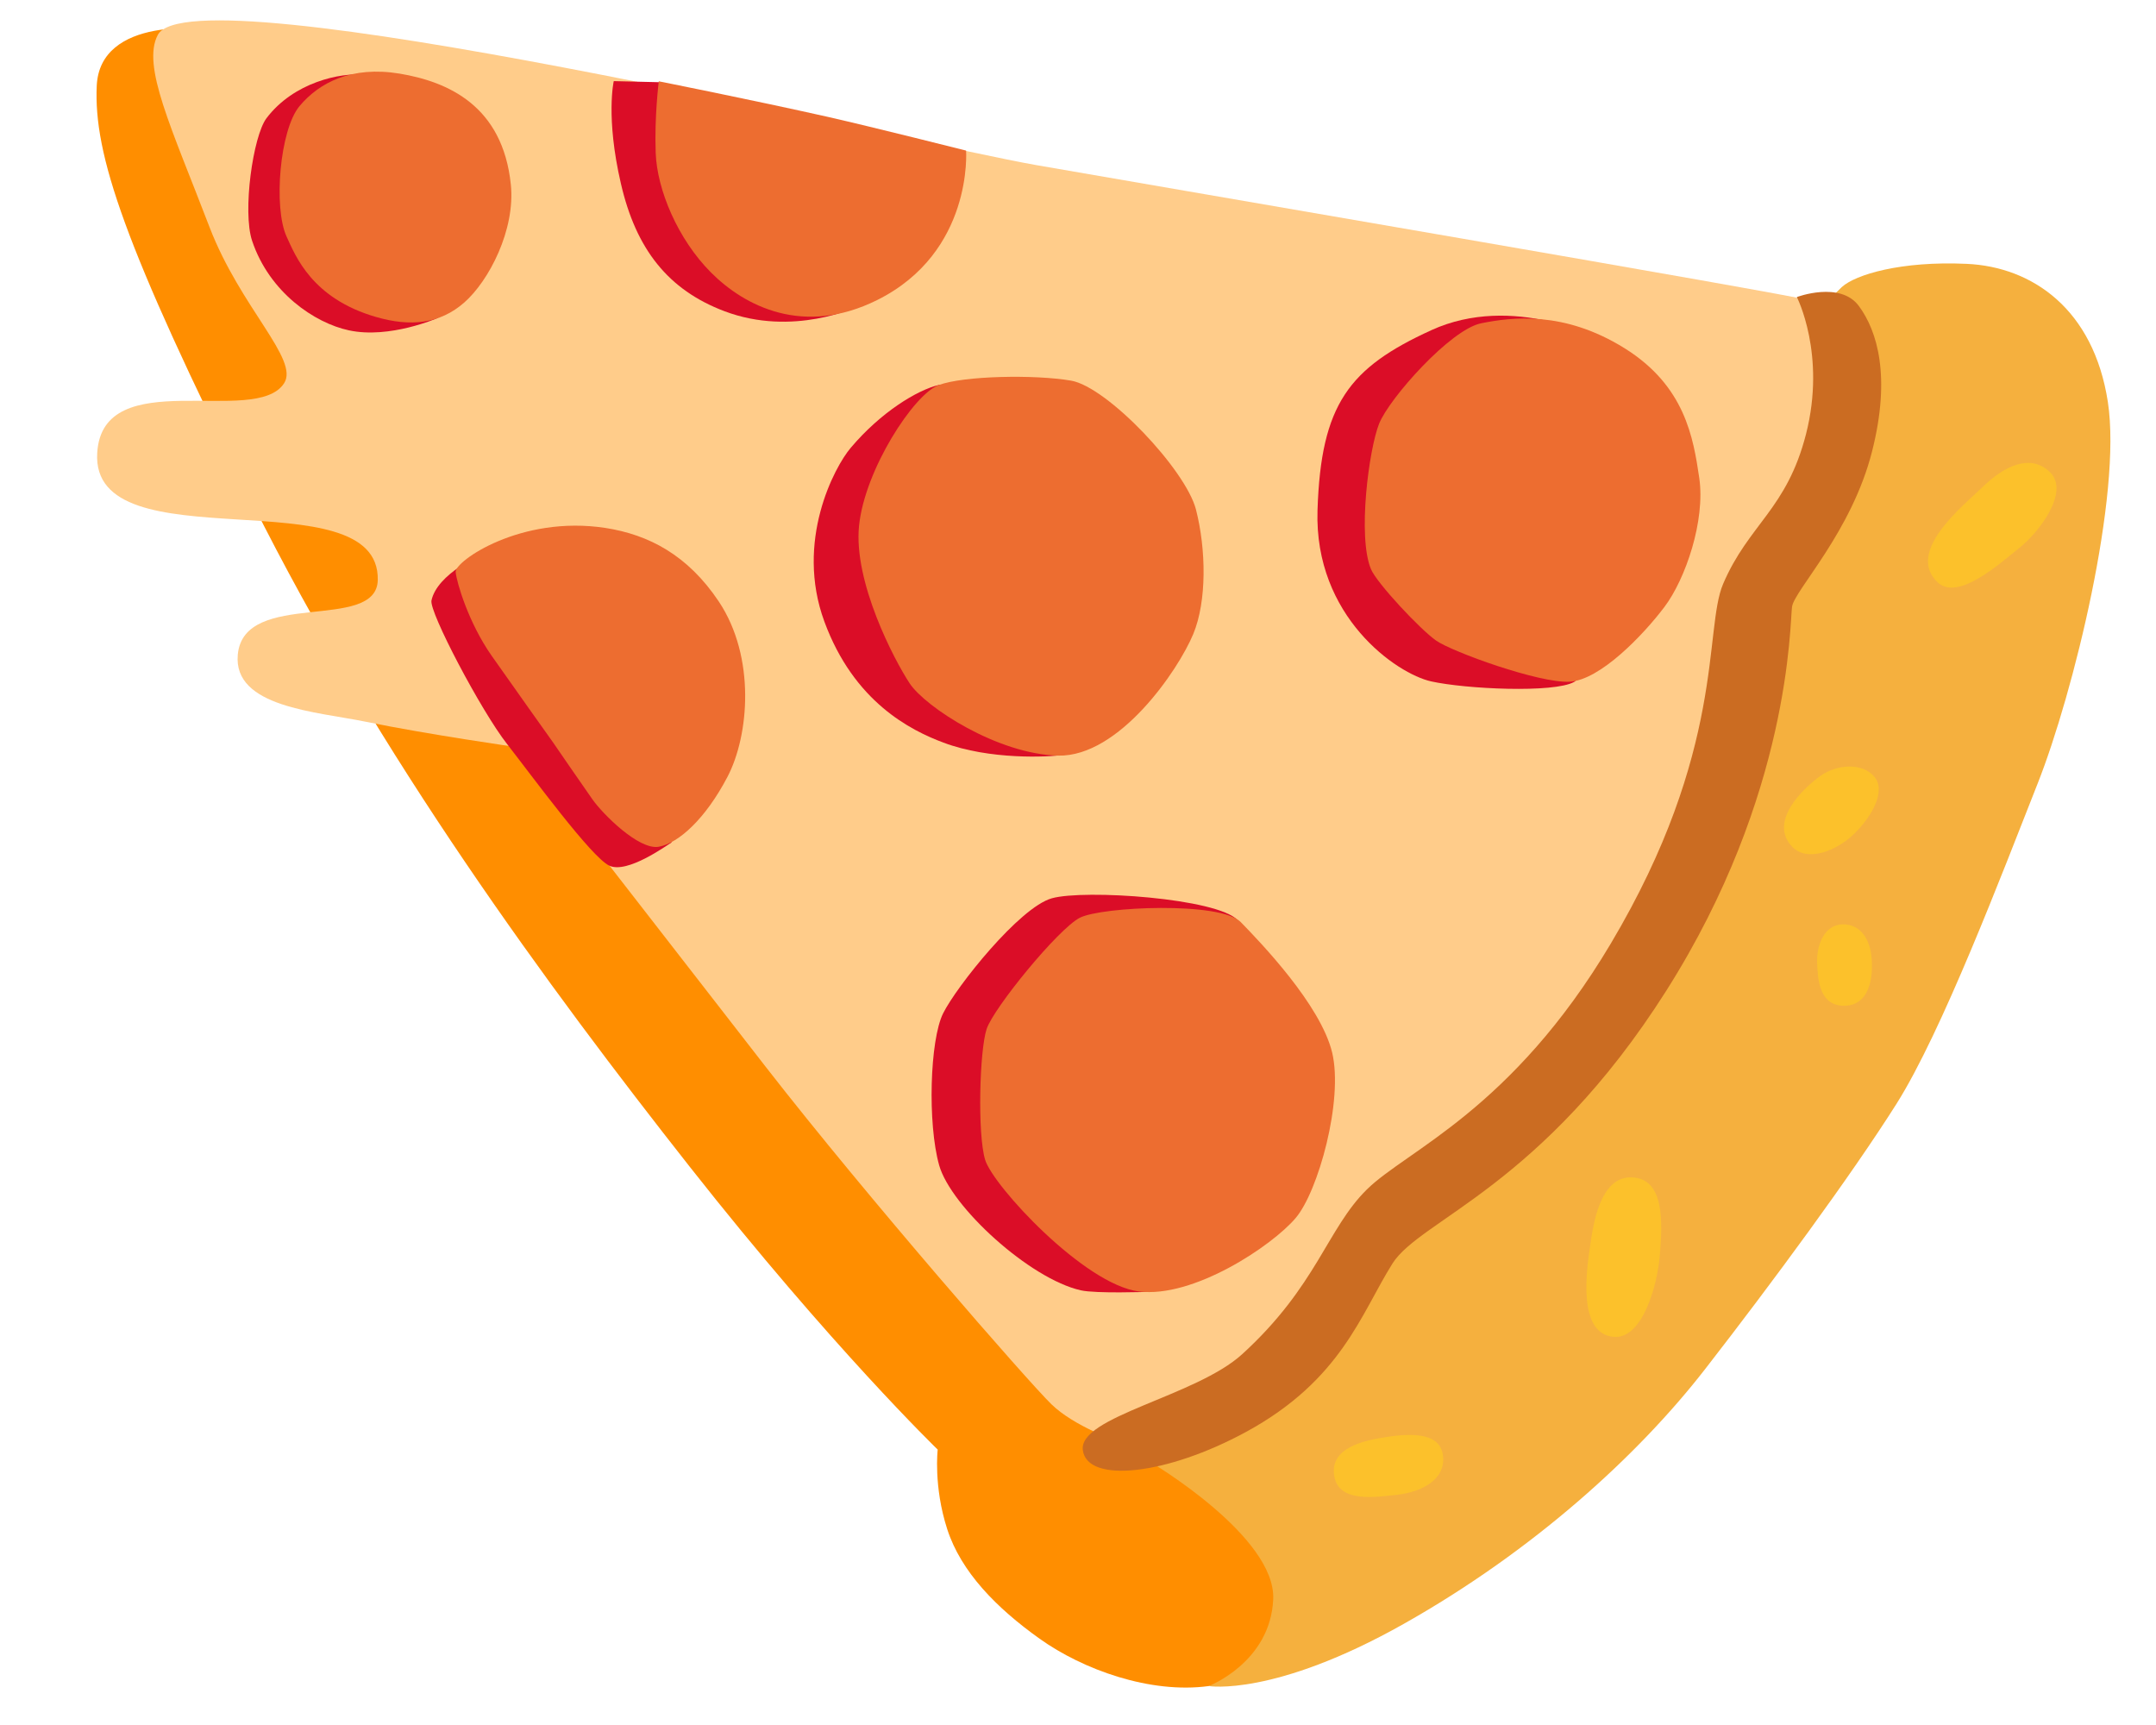
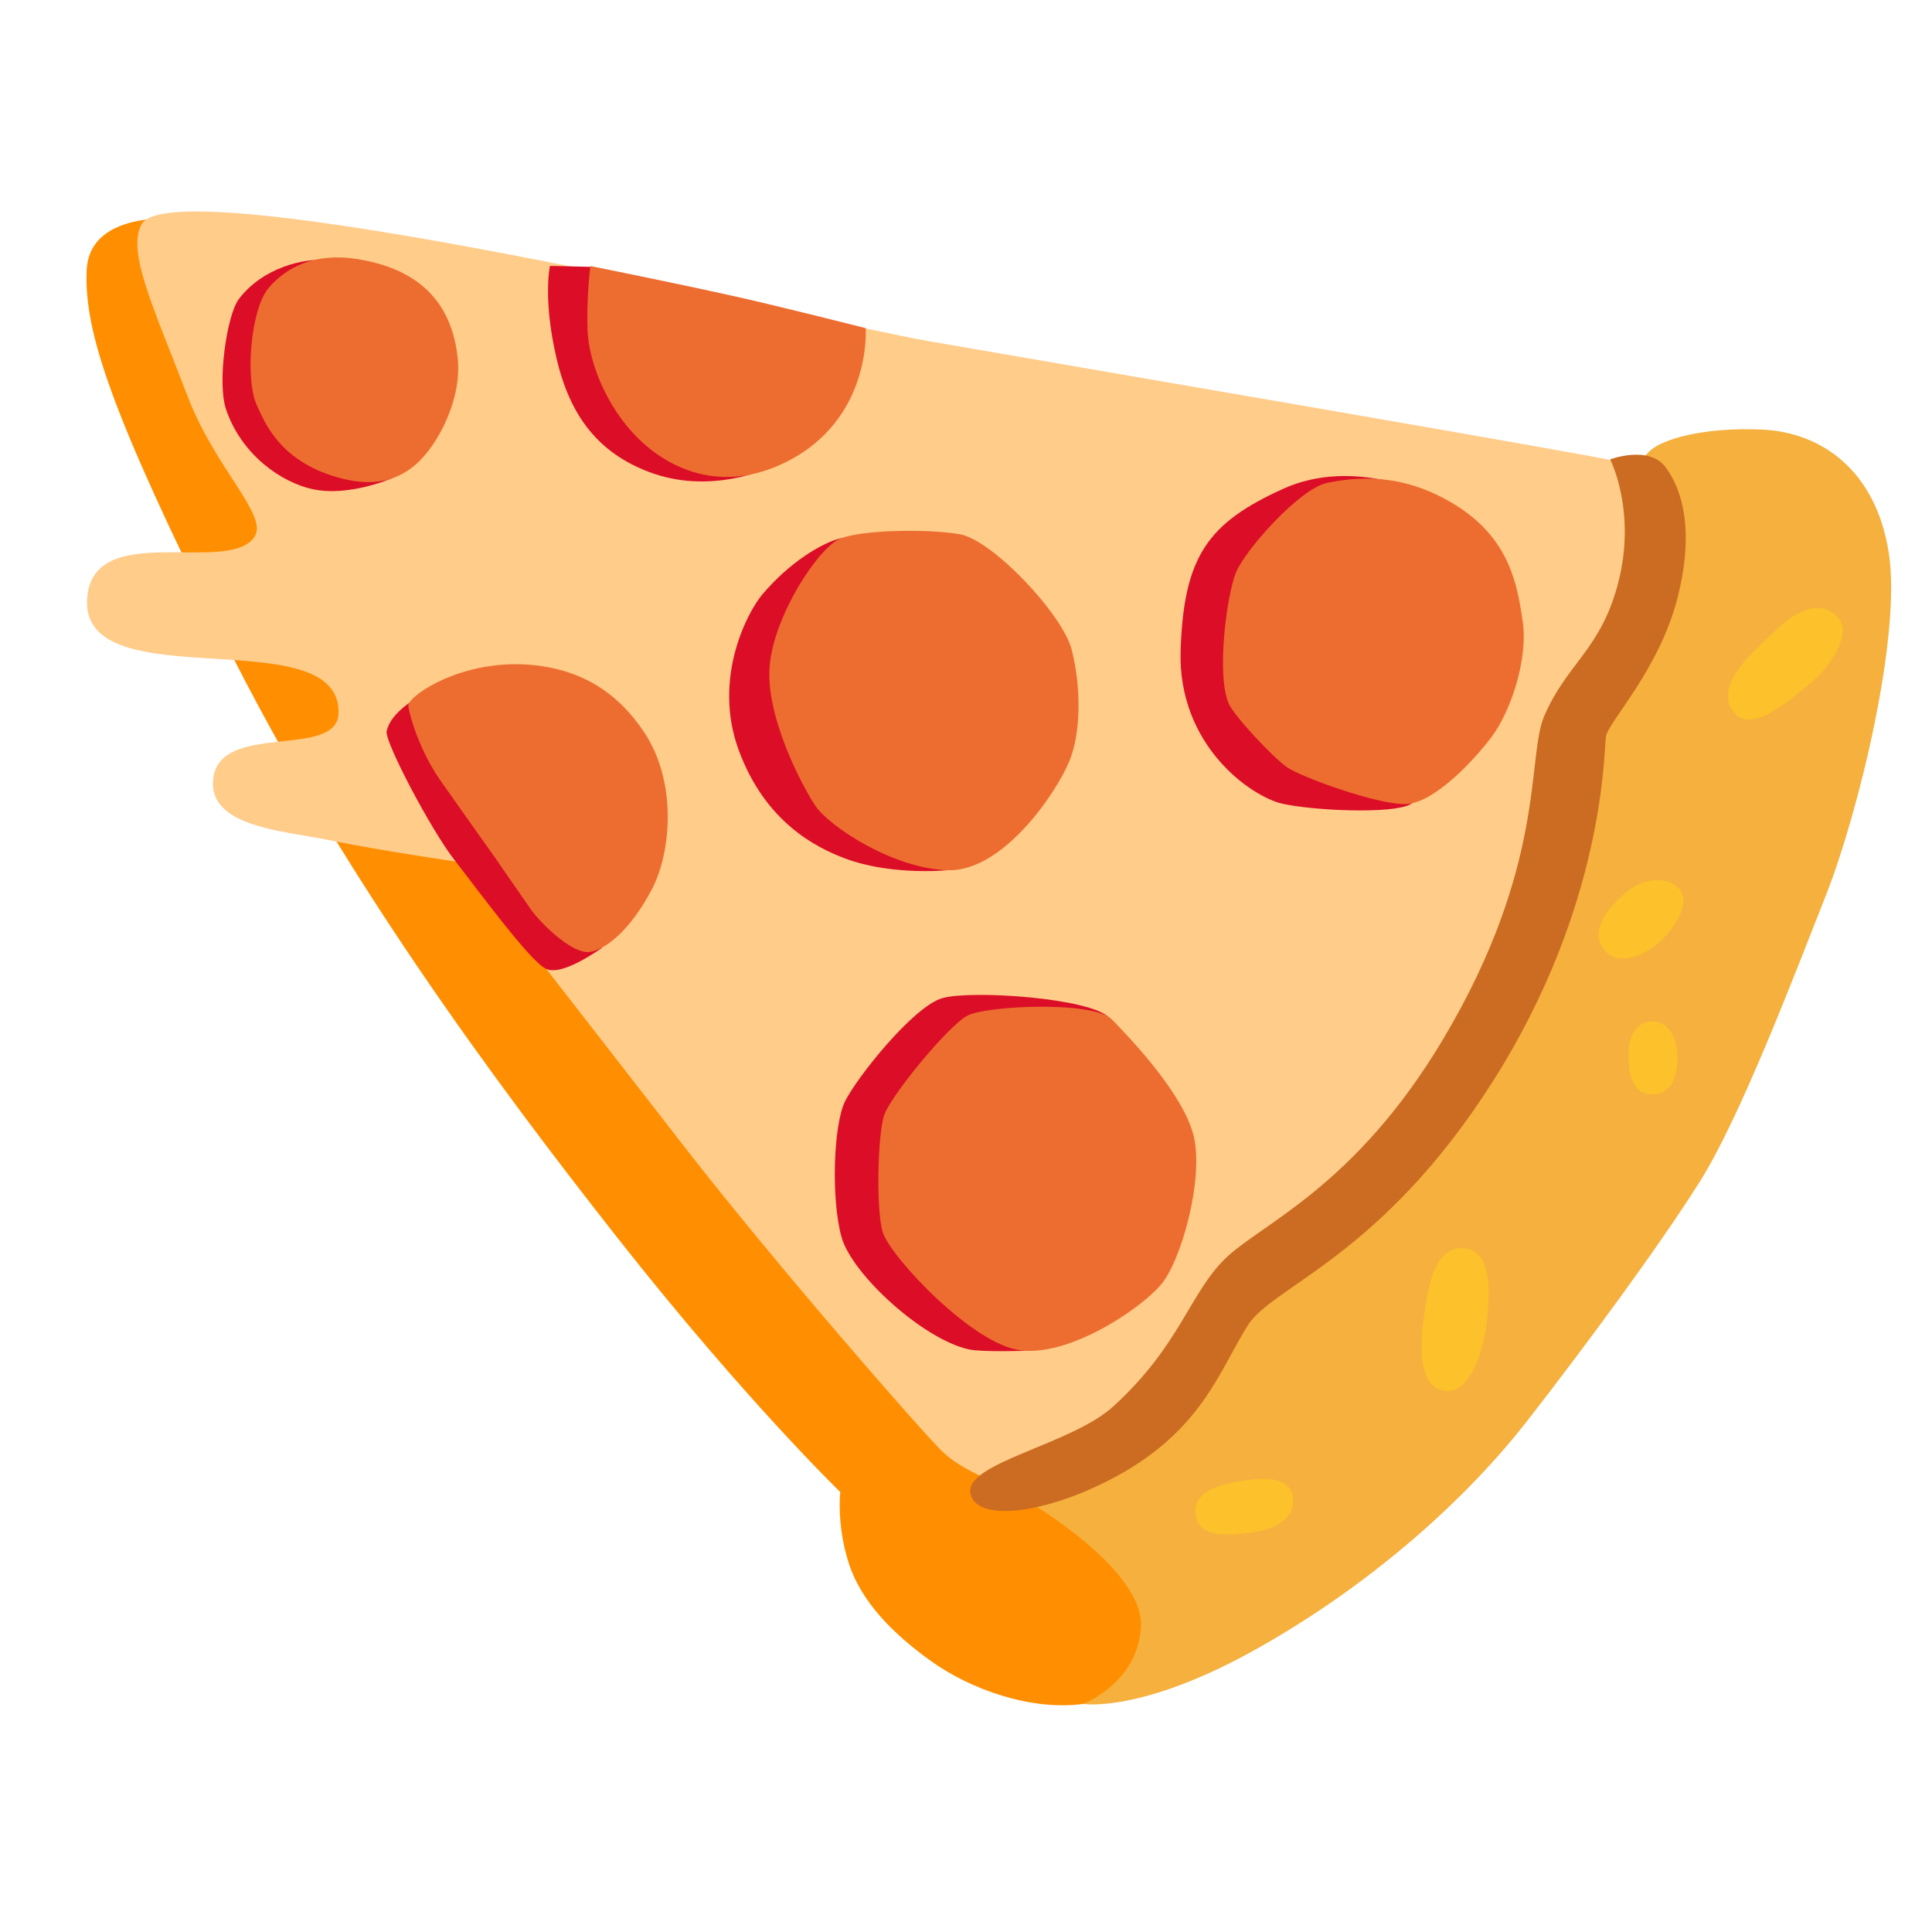
- <svg xmlns="http://www.w3.org/2000/svg" width="55" height="44" viewBox="0 0 55 44" fill="none">
+ <svg xmlns="http://www.w3.org/2000/svg" width="36" height="36" viewBox="0 0 55 44" fill="none">
  <path d="M33.904 40.526C33.904 40.526 32.319 42.804 30.834 43.007C29.345 43.209 27.627 42.589 26.522 41.8C25.417 41.012 24.516 40.095 24.163 39.002C23.81 37.909 23.921 36.975 23.921 36.975C23.921 36.975 21.218 34.362 17.598 29.764C13.978 25.166 9.678 19.319 6.417 12.786C3.157 6.252 2.388 3.93 2.468 2.188C2.548 0.445 5.161 0.63 5.956 0.868C6.752 1.106 18.709 12.878 18.709 12.878L33.904 40.526Z" fill="#FF8E00" />
  <path d="M27.613 35.531L29.346 37.292C29.346 37.292 32.554 39.186 32.48 40.796C32.406 42.405 30.834 43.007 30.834 43.007C30.834 43.007 32.503 43.285 35.811 41.42C39.118 39.556 41.787 37.126 43.501 34.918C45.216 32.71 47.224 29.984 48.381 28.154C49.537 26.323 51.069 22.297 51.982 19.983C52.895 17.674 54.135 12.622 53.772 10.254C53.409 7.886 51.845 6.806 50.171 6.73C48.497 6.653 47.336 7.003 46.986 7.321C46.637 7.64 44.656 9.767 44.656 9.767L27.613 35.531Z" fill="#F5B03E" />
  <path d="M34.897 31.151L32.022 35.185L28.521 36.77C28.521 36.77 27.398 36.384 26.819 35.816C26.24 35.254 22.143 30.565 19.543 27.224C17.513 24.617 13.208 19.061 13.208 19.061C13.208 19.061 10.932 18.737 9.338 18.411C8.071 18.151 5.944 18.041 6.066 16.699C6.221 15.008 9.609 16.141 9.637 14.795C9.692 12.108 2.309 14.437 2.48 11.554C2.615 9.256 6.517 10.898 7.246 9.778C7.643 9.17 6.137 7.856 5.344 5.791C4.367 3.24 3.611 1.678 4.025 0.891C4.899 -0.772 23.302 3.664 26.434 4.211C29.566 4.758 45.657 7.505 46.186 7.666C46.714 7.828 46.657 10.579 46.657 10.579L44.986 14.737L43.904 20.736L39.352 27.649L34.897 31.151V31.151Z" fill="#FFCC8A" />
  <path d="M35.521 32.231C34.715 33.515 34.222 35.196 31.793 36.521C29.769 37.625 27.738 37.849 27.623 36.99C27.508 36.131 30.509 35.621 31.691 34.539C33.594 32.803 33.854 31.339 34.87 30.339C35.885 29.339 38.566 28.316 41.091 24.069C44.034 19.121 43.458 16.057 43.958 14.892C44.611 13.368 45.581 12.993 46.072 11.072C46.59 9.041 45.838 7.577 45.838 7.577C45.838 7.577 46.942 7.161 47.419 7.804C47.896 8.448 48.237 9.61 47.76 11.501C47.24 13.571 45.773 15.056 45.715 15.478C45.657 15.9 45.689 20.248 42.512 25.263C39.334 30.278 36.233 31.101 35.521 32.231V32.231Z" fill="#CB6C22" />
  <path d="M31.109 26.095L29.28 32.952C29.28 32.952 27.96 32.999 27.574 32.913C26.27 32.621 24.257 30.782 23.958 29.722C23.659 28.661 23.719 26.532 24.059 25.848C24.399 25.165 26.006 23.145 26.832 22.913C27.658 22.68 31.058 22.909 31.577 23.474C32.092 24.038 31.109 26.095 31.109 26.095Z" fill="#DB0D27" />
  <path d="M33.051 31.07C32.444 31.785 30.434 33.121 29.049 32.941C27.658 32.762 25.333 30.248 25.131 29.583C24.93 28.917 24.99 26.783 25.169 26.247C25.348 25.71 26.994 23.692 27.547 23.409C28.105 23.125 31.136 22.99 31.652 23.52C32.168 24.05 33.687 25.63 33.983 26.845C34.275 28.064 33.627 30.398 33.051 31.07V31.07Z" fill="#ED6D30" />
  <path d="M27.363 13.044C27.363 13.044 27.522 19.195 27.133 19.254C26.744 19.313 25.248 19.386 24.067 18.942C23.228 18.628 21.785 17.906 21.03 15.855C20.275 13.804 21.288 11.911 21.701 11.424C22.472 10.511 23.399 9.949 23.946 9.82C24.492 9.69 27.363 13.044 27.363 13.044V13.044Z" fill="#DB0D27" />
  <path d="M30.441 16.171C30.055 17.102 28.551 19.302 26.999 19.274C25.448 19.241 23.603 18.032 23.206 17.431C22.808 16.829 21.771 14.842 21.914 13.416C22.057 11.985 23.308 10.065 23.941 9.824C24.574 9.583 26.399 9.55 27.323 9.709C28.246 9.867 30.243 11.975 30.509 12.995C30.771 14.016 30.788 15.334 30.441 16.171V16.171Z" fill="#ED6D30" />
  <path d="M15.952 15.738C15.952 15.738 17.244 21.421 17.125 21.493C17.005 21.565 16.002 22.295 15.544 22.081C15.087 21.867 13.593 19.821 12.933 18.975C12.272 18.13 10.943 15.606 11.007 15.317C11.155 14.625 12.301 14.137 12.301 14.137L15.952 15.738V15.738Z" fill="#DB0D27" />
  <path d="M18.338 15.345C19.281 16.761 19.112 18.757 18.557 19.817C18.002 20.877 17.317 21.506 16.806 21.598C16.296 21.691 15.365 20.751 15.112 20.388C14.858 20.029 14.11 18.939 14.11 18.939C14.11 18.939 12.957 17.32 12.539 16.722C11.955 15.889 11.65 14.862 11.624 14.591C11.598 14.319 13.283 13.135 15.442 13.466C16.546 13.637 17.543 14.155 18.338 15.345V15.345Z" fill="#ED6D30" />
  <path d="M21.881 5.731L21.862 7.823C21.862 7.823 20.235 8.602 18.481 7.938C17.047 7.396 16.224 6.359 15.838 4.677C15.447 2.99 15.657 2.069 15.657 2.069L16.827 2.097L21.881 5.731Z" fill="#DB0D27" />
  <path d="M24.645 3.841C24.645 3.841 24.83 6.432 22.376 7.654C20.493 8.589 18.993 7.807 18.14 6.953C17.287 6.099 16.761 4.835 16.727 3.902C16.692 2.97 16.806 2.074 16.806 2.074C16.806 2.074 19.166 2.543 21.136 2.985C22.317 3.254 24.645 3.841 24.645 3.841V3.841Z" fill="#ED6D30" />
  <path d="M41.06 12.12C41.06 12.12 40.677 17.105 40.157 17.394C39.638 17.683 37.395 17.576 36.511 17.381C35.628 17.186 33.524 15.729 33.61 13.018C33.696 10.306 34.416 9.382 36.511 8.423C38.606 7.464 40.846 8.665 40.846 8.665L41.06 12.12V12.12Z" fill="#DB0D27" />
  <path d="M43.348 12.187C43.508 13.279 42.998 14.77 42.459 15.483C41.92 16.197 40.82 17.347 40.042 17.389C39.263 17.43 37.052 16.629 36.636 16.34C36.225 16.051 35.125 14.876 34.974 14.518C34.626 13.686 34.922 11.452 35.183 10.803C35.445 10.155 37.001 8.403 37.785 8.246C38.568 8.089 39.893 7.918 41.441 8.881C42.988 9.845 43.197 11.171 43.348 12.187V12.187Z" fill="#ED6D30" />
  <path d="M11.183 3.644L11.171 8.109C11.171 8.109 9.941 8.653 8.896 8.425C8.029 8.239 6.872 7.461 6.431 6.141C6.182 5.392 6.455 3.474 6.797 3.017C7.492 2.097 8.687 1.847 9.294 1.905C9.61 1.932 11.183 3.644 11.183 3.644V3.644Z" fill="#DB0D27" />
  <path d="M13.031 4.702C13.153 5.866 12.467 7.169 11.845 7.715C11.224 8.261 10.474 8.343 9.585 8.083C7.959 7.61 7.541 6.535 7.311 6.035C6.972 5.295 7.136 3.312 7.639 2.709C8.139 2.109 8.965 1.675 10.196 1.878C11.431 2.085 12.822 2.698 13.031 4.702Z" fill="#ED6D30" />
  <path d="M41.162 34.099C40.239 34.018 40.472 32.407 40.565 31.772C40.64 31.265 40.806 29.994 41.636 30.032C42.467 30.07 42.411 31.183 42.343 32.012C42.277 32.811 41.893 34.166 41.162 34.099V34.099ZM47.007 25.654C46.399 25.626 46.37 24.955 46.355 24.538C46.344 24.122 46.527 23.59 47.004 23.577C47.484 23.569 47.752 23.994 47.754 24.603C47.764 25.242 47.521 25.677 47.007 25.654ZM45.726 21.605C45.09 20.962 46.018 20.087 46.448 19.785C46.878 19.487 47.519 19.452 47.82 19.818C48.12 20.184 47.743 20.835 47.307 21.262C46.872 21.688 46.123 22.005 45.726 21.605ZM49.421 14.846C48.612 14.063 50.085 12.899 50.588 12.412C51.091 11.924 51.778 11.54 52.295 12.044C52.813 12.548 52.001 13.596 51.502 13.985C51.008 14.379 49.938 15.351 49.421 14.846ZM34.04 37.667C33.902 36.935 34.769 36.739 35.429 36.645C36.103 36.547 36.741 36.577 36.81 37.125C36.889 37.746 36.257 38.056 35.649 38.127C35.101 38.183 34.167 38.342 34.04 37.667V37.667Z" fill="#FCC12B" />
</svg>
